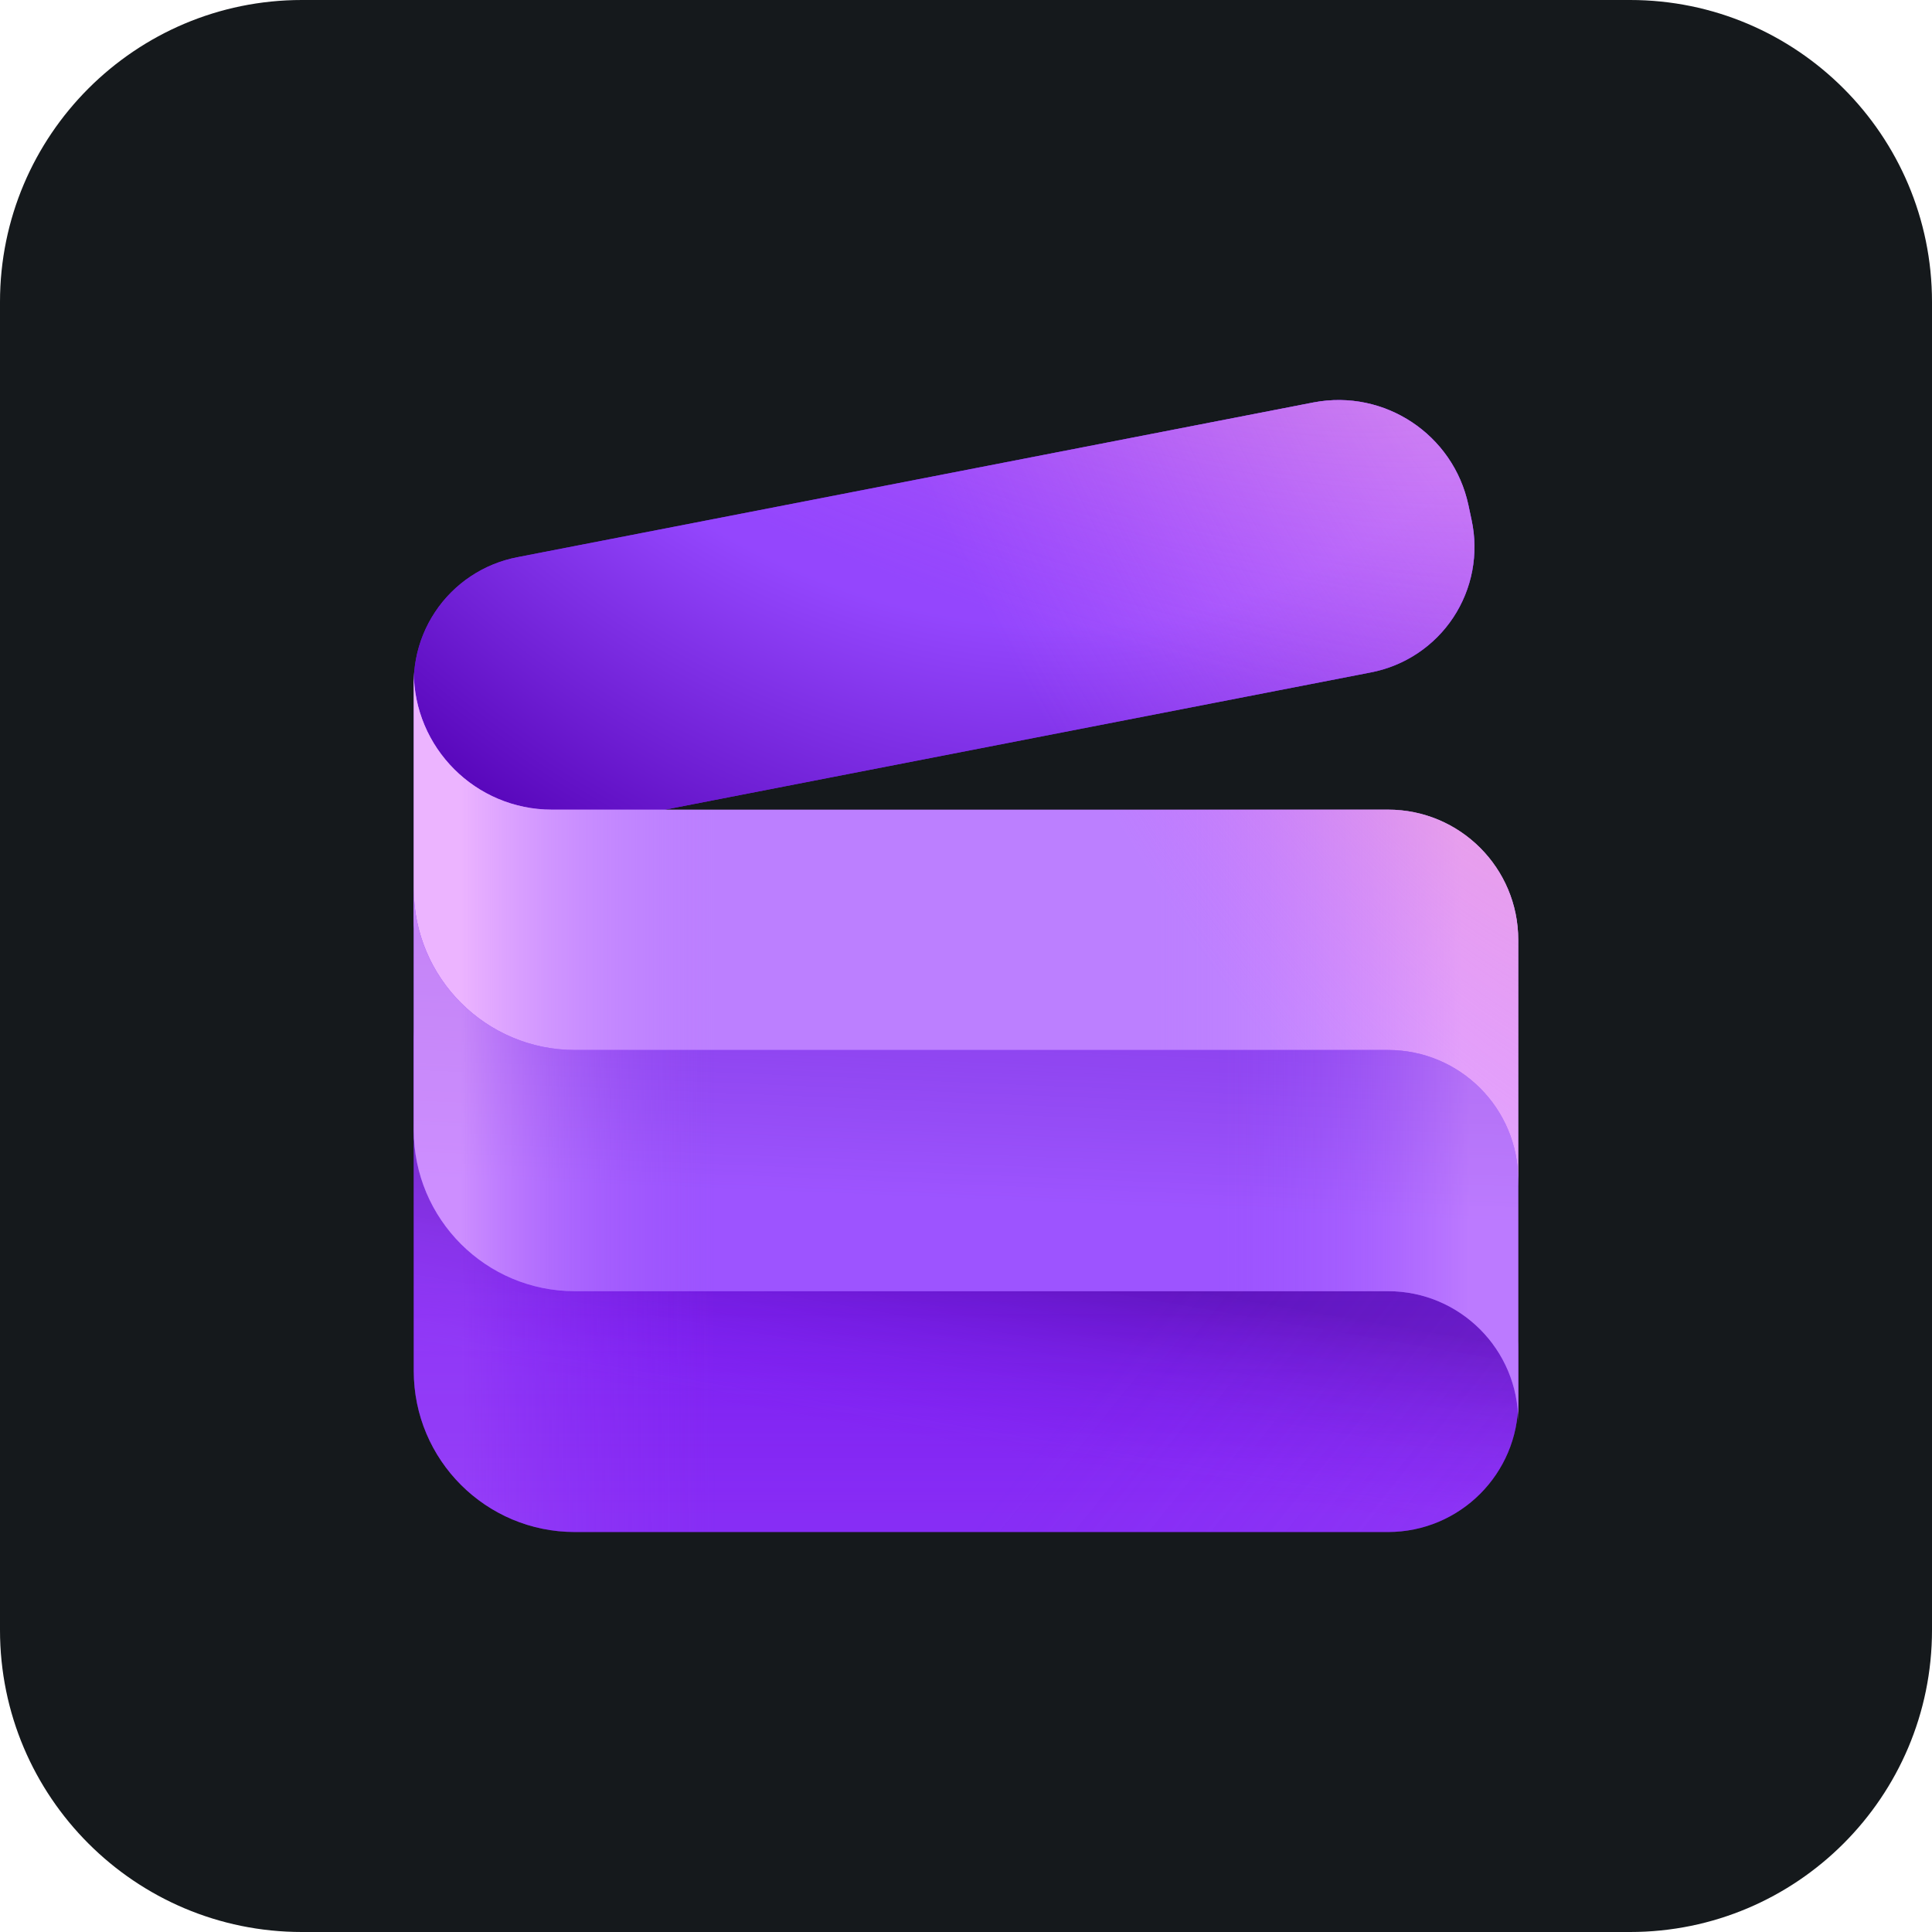
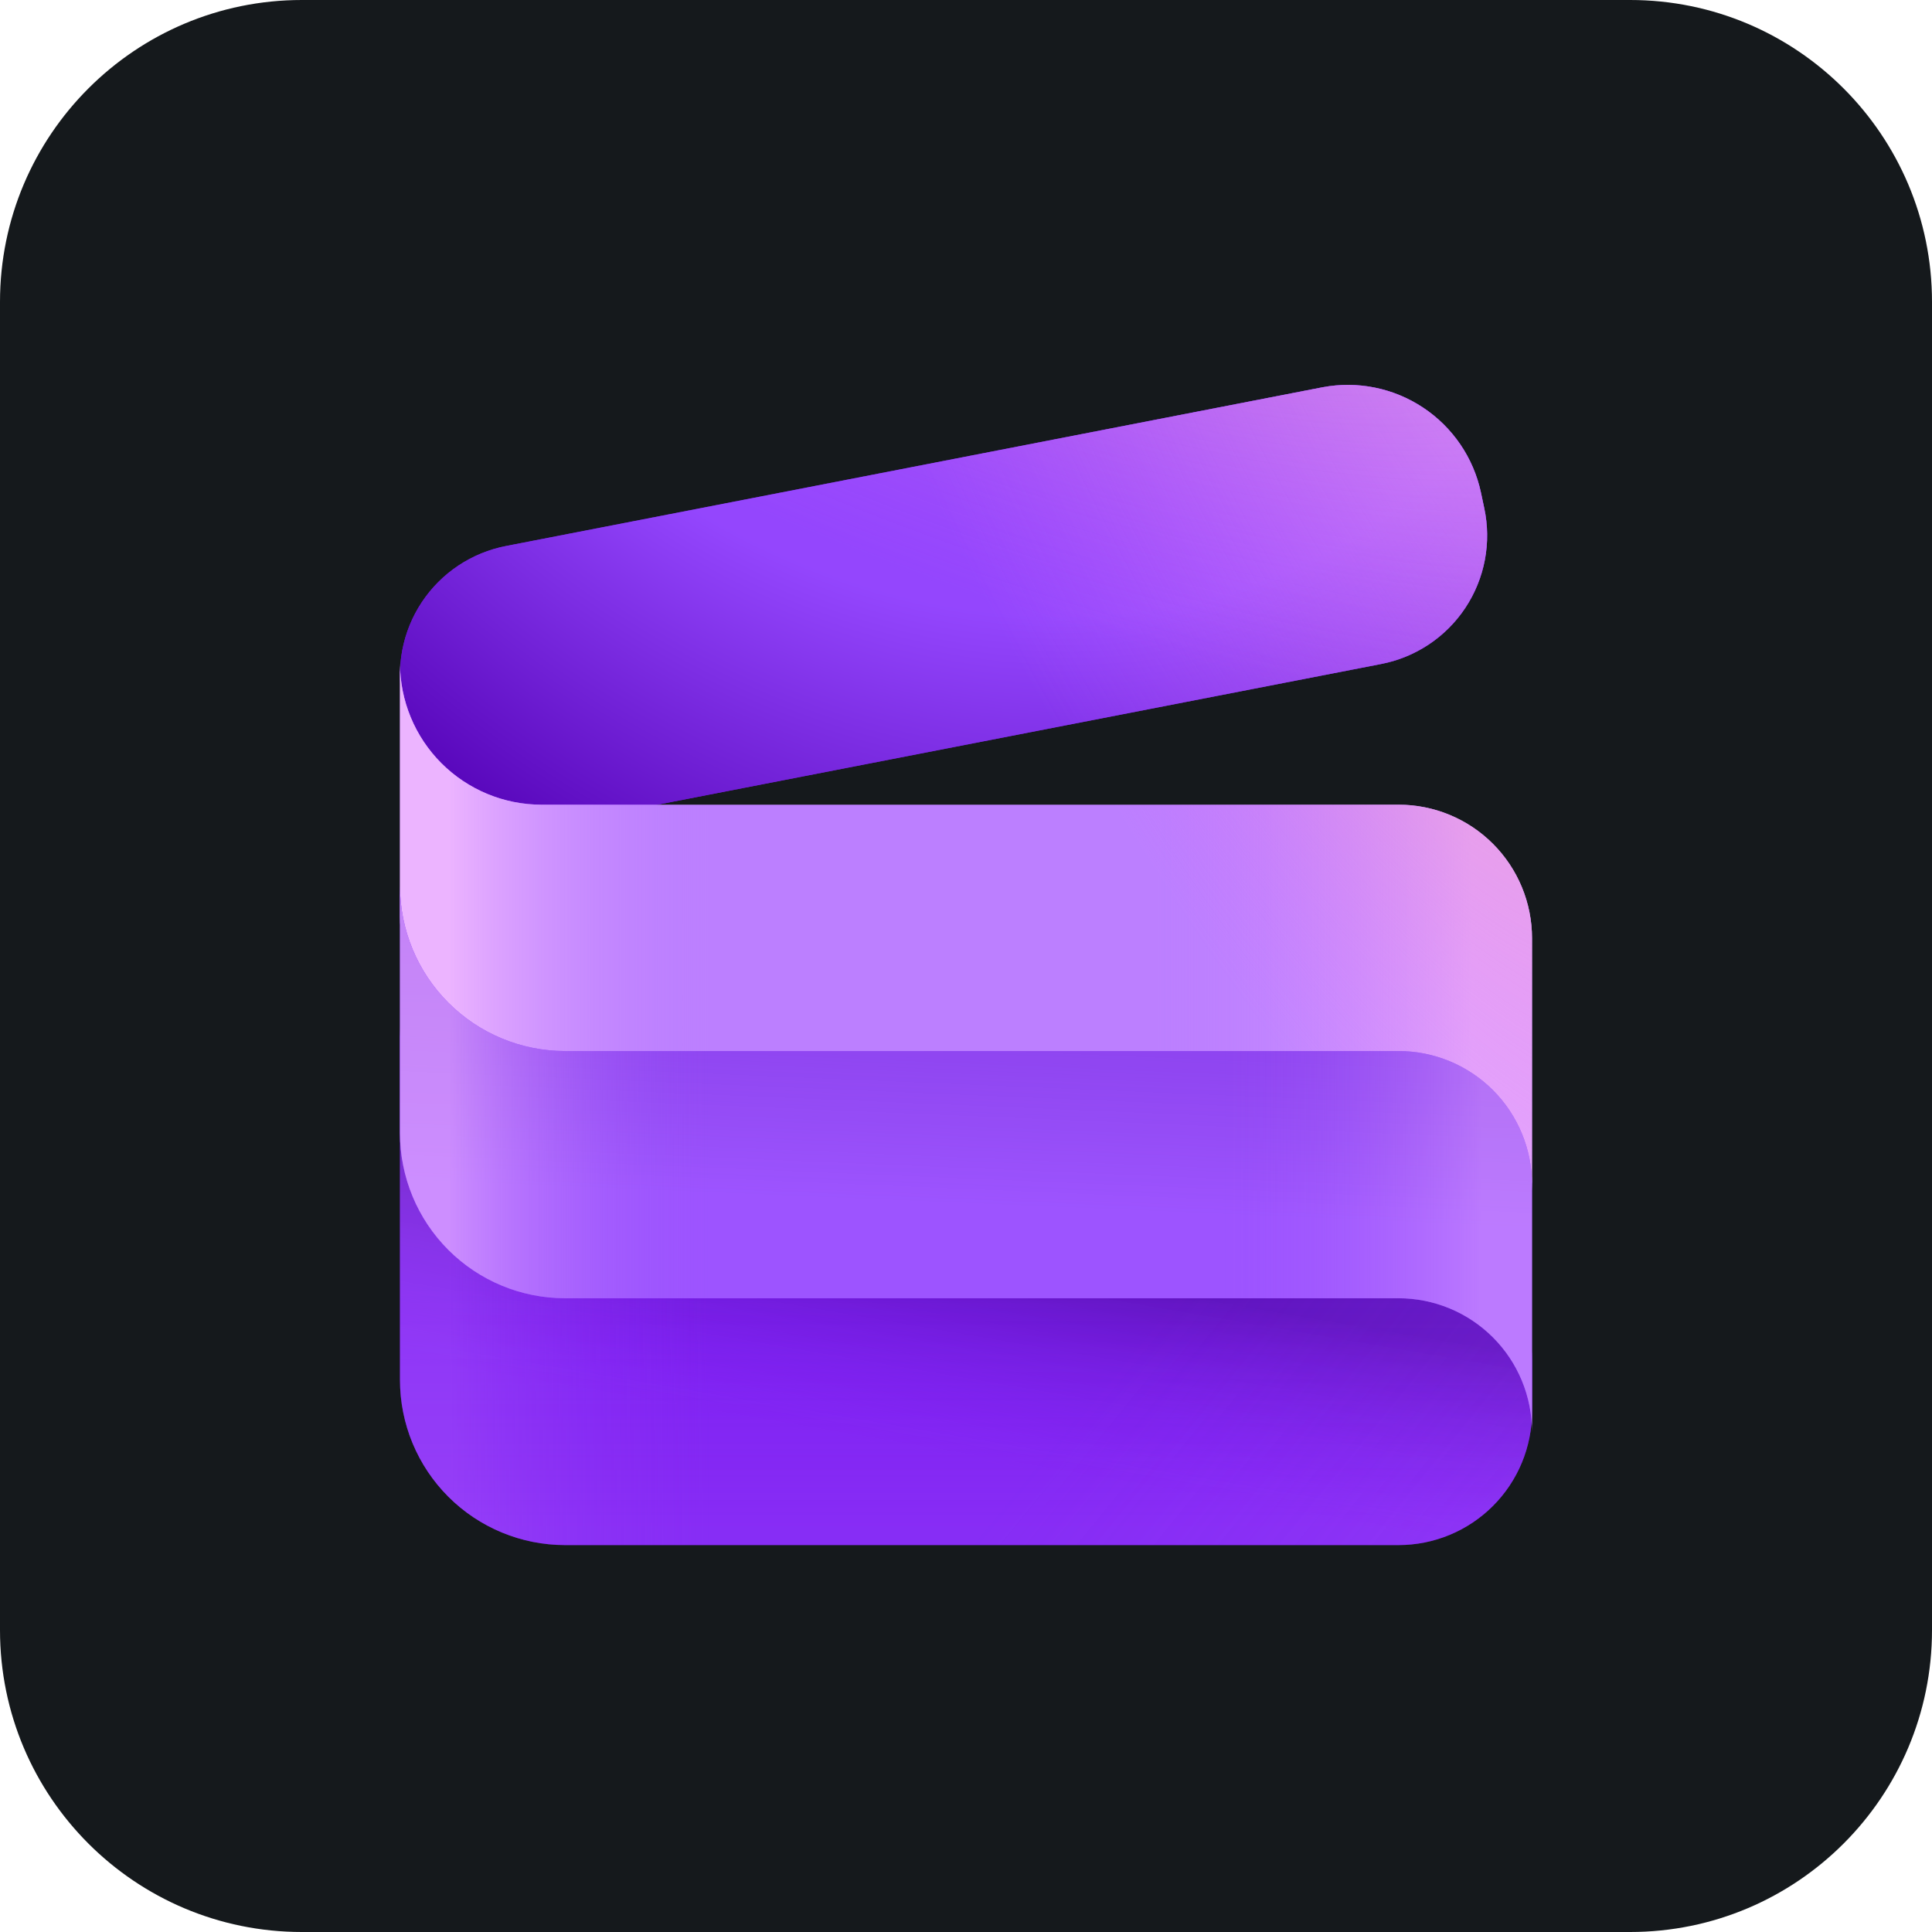
- <svg xmlns="http://www.w3.org/2000/svg" viewBox="0 0 256 256" xml:space="preserve" style="fill-rule:evenodd;clip-rule:evenodd;stroke-linejoin:round;stroke-miterlimit:2">
-   <path d="M256 40v176c0 22.077-17.923 40-40 40H40c-22.077 0-40-17.923-40-40V40C0 17.923 17.923 0 40 0h176c22.077 0 40 17.923 40 40" style="fill:#15191c" />
-   <path d="M23.555 3.45a2.886 2.886 0 0 1 3.362 2.23l.07.33a2.774 2.774 0 0 1-2.193 3.308L6.513 12.872a1.867 1.867 0 0 1-2.175-1.441l-.276-1.309a2.776 2.776 0 0 1 2.193-3.309z" style="fill:#7611f0;fill-rule:nonzero" transform="translate(30.433 32.282)scale(6.09793)" />
-   <path d="M23.555 3.45a2.886 2.886 0 0 1 3.362 2.23l.07.33a2.774 2.774 0 0 1-2.193 3.308L6.513 12.872a1.867 1.867 0 0 1-2.175-1.441l-.276-1.309a2.776 2.776 0 0 1 2.193-3.309z" style="fill:url(#a);fill-rule:nonzero" transform="translate(30.433 32.282)scale(6.09793)" />
-   <path d="M23.555 3.45a2.886 2.886 0 0 1 3.362 2.23l.07.33a2.774 2.774 0 0 1-2.193 3.308L6.513 12.872a1.867 1.867 0 0 1-2.175-1.441l-.276-1.309a2.776 2.776 0 0 1 2.193-3.309z" style="fill:url(#b);fill-rule:nonzero" transform="translate(30.433 32.282)scale(6.09793)" />
-   <path d="M23.555 3.45a2.886 2.886 0 0 1 3.362 2.23l.07.33a2.774 2.774 0 0 1-2.193 3.308L6.513 12.872a1.867 1.867 0 0 1-2.175-1.441l-.276-1.309a2.776 2.776 0 0 1 2.193-3.309z" style="fill:url(#c);fill-rule:nonzero" transform="translate(30.433 32.282)scale(6.09793)" />
-   <path d="M4 24.496a3.5 3.5 0 0 0 3.5 3.5h17.67a2.83 2.83 0 0 0 2.83-2.83v-1.079a3.125 3.125 0 0 0-3.125-3.125H7.967A3.967 3.967 0 0 1 4 16.996z" style="fill:#7611f0;fill-rule:nonzero" transform="translate(30.433 32.282)scale(6.09793)" />
-   <path d="M4 24.496a3.5 3.5 0 0 0 3.5 3.5h17.67a2.83 2.83 0 0 0 2.83-2.83v-1.079a3.125 3.125 0 0 0-3.125-3.125H7.967A3.967 3.967 0 0 1 4 16.996z" style="fill:#a966ff;fill-opacity:.2;fill-rule:nonzero" transform="translate(30.433 32.282)scale(6.09793)" />
-   <path d="M4 24.496a3.5 3.5 0 0 0 3.5 3.5h17.67a2.83 2.83 0 0 0 2.83-2.83v-1.079a3.125 3.125 0 0 0-3.125-3.125H7.967A3.967 3.967 0 0 1 4 16.996z" style="fill:url(#d);fill-rule:nonzero" transform="translate(30.433 32.282)scale(6.09793)" />
-   <path d="M4 24.496a3.5 3.5 0 0 0 3.5 3.5h17.67a2.83 2.83 0 0 0 2.83-2.83v-1.079a3.125 3.125 0 0 0-3.125-3.125H7.967A3.967 3.967 0 0 1 4 16.996z" style="fill:url(#e);fill-rule:nonzero" transform="translate(30.433 32.282)scale(6.09793)" />
-   <path d="M4 24.496a3.5 3.5 0 0 0 3.5 3.5h17.67a2.83 2.83 0 0 0 2.83-2.83v-1.079a3.125 3.125 0 0 0-3.125-3.125H7.967A3.967 3.967 0 0 1 4 16.996z" style="fill:url(#f);fill-rule:nonzero" transform="translate(30.433 32.282)scale(6.09793)" />
-   <path d="M4 24.496a3.5 3.5 0 0 0 3.5 3.5h17.67a2.83 2.83 0 0 0 2.83-2.83v-1.079a3.125 3.125 0 0 0-3.125-3.125H7.967A3.967 3.967 0 0 1 4 16.996z" style="fill:url(#g);fill-rule:nonzero" transform="translate(30.433 32.282)scale(6.09793)" />
-   <path d="M4 14.653a3 3 0 0 0 3 3h18.17a2.83 2.83 0 0 1 2.83 2.83v1.253-6.607a2.83 2.83 0 0 0-2.83-2.83H7a3 3 0 0 1-3-3v-.757z" style="fill:#bc7fff;fill-rule:nonzero" transform="translate(30.433 32.282)scale(6.09793)" />
-   <path d="M4 14.653a3 3 0 0 0 3 3h18.17a2.83 2.83 0 0 1 2.83 2.83v1.253-6.607a2.83 2.83 0 0 0-2.83-2.83H7a3 3 0 0 1-3-3v-.757z" style="fill:url(#h);fill-rule:nonzero" transform="translate(30.433 32.282)scale(6.09793)" />
-   <path d="M4 14.653a3 3 0 0 0 3 3h18.17a2.83 2.83 0 0 1 2.83 2.83v1.253-6.607a2.83 2.83 0 0 0-2.83-2.83H7a3 3 0 0 1-3-3v-.757z" style="fill:url(#i);fill-rule:nonzero" transform="translate(30.433 32.282)scale(6.09793)" />
-   <path d="M4 14.653a3 3 0 0 0 3 3h18.17a2.83 2.83 0 0 1 2.83 2.83v1.253-6.607a2.83 2.83 0 0 0-2.83-2.83H7a3 3 0 0 1-3-3v-.757z" style="fill:url(#j);fill-rule:nonzero" transform="translate(30.433 32.282)scale(6.09793)" />
-   <path d="M4 19.263a3.5 3.5 0 0 0 3.5 3.5h17.67A2.83 2.83 0 0 1 28 25.594v.186-5.429a2.83 2.83 0 0 0-2.83-2.829H7.5a3.5 3.5 0 0 1-3.5-3.5v-.459z" style="fill:#974cff;fill-rule:nonzero" transform="translate(30.433 32.282)scale(6.09793)" />
-   <path d="M4 19.263a3.5 3.5 0 0 0 3.5 3.5h17.67A2.83 2.83 0 0 1 28 25.594v.186-5.429a2.83 2.83 0 0 0-2.83-2.829H7.5a3.5 3.5 0 0 1-3.5-3.5v-.459z" style="fill:#a966ff;fill-opacity:.35;fill-rule:nonzero" transform="translate(30.433 32.282)scale(6.09793)" />
-   <path d="M4 19.263a3.5 3.5 0 0 0 3.5 3.5h17.67A2.83 2.83 0 0 1 28 25.594v.186-5.429a2.83 2.83 0 0 0-2.83-2.829H7.5a3.5 3.5 0 0 1-3.5-3.5v-.459z" style="fill:url(#k);fill-rule:nonzero" transform="translate(30.433 32.282)scale(6.09793)" />
-   <path d="M4 19.263a3.5 3.5 0 0 0 3.5 3.5h17.67A2.83 2.83 0 0 1 28 25.594v.186-5.429a2.83 2.83 0 0 0-2.83-2.829H7.5a3.5 3.5 0 0 1-3.5-3.5v-.459z" style="fill:url(#l);fill-rule:nonzero" transform="translate(30.433 32.282)scale(6.09793)" />
-   <path d="M4 19.263a3.5 3.5 0 0 0 3.5 3.5h17.67A2.83 2.83 0 0 1 28 25.594v.186-5.429a2.83 2.83 0 0 0-2.83-2.829H7.5a3.5 3.5 0 0 1-3.5-3.5v-.459z" style="fill:url(#m);fill-rule:nonzero" transform="translate(30.433 32.282)scale(6.09793)" />
-   <defs>
-     <linearGradient id="d" x1="0" y1="0" x2="1" y2="0" gradientUnits="userSpaceOnUse" gradientTransform="rotate(99.742 .219 19.425)scale(4.2256)">
-       <stop offset="0" style="stop-color:#330072;stop-opacity:.4" />
-       <stop offset="1" style="stop-color:#7611f0;stop-opacity:0" />
-     </linearGradient>
-     <linearGradient id="e" x1="0" y1="0" x2="1" y2="0" gradientUnits="userSpaceOnUse" gradientTransform="rotate(90 -6.559 15.945)scale(6.162)">
-       <stop offset="0" style="stop-color:#9136f2;stop-opacity:0" />
-       <stop offset=".84" style="stop-color:#b76aff;stop-opacity:.15" />
-       <stop offset="1" style="stop-color:#b76aff;stop-opacity:.15" />
-     </linearGradient>
-     <linearGradient id="f" x1="0" y1="0" x2="1" y2="0" gradientUnits="userSpaceOnUse" gradientTransform="rotate(179.49 5.223 11.074)scale(6.5465)">
-       <stop offset="0" style="stop-color:#9136f2;stop-opacity:0" />
-       <stop offset=".84" style="stop-color:#b76aff;stop-opacity:.3" />
-       <stop offset="1" style="stop-color:#b76aff;stop-opacity:.3" />
-     </linearGradient>
-     <linearGradient id="g" x1="0" y1="0" x2="1" y2="0" gradientUnits="userSpaceOnUse" gradientTransform="rotate(39.105 -20.808 40.325)scale(12.8233)">
-       <stop offset="0" style="stop-color:#9136f2;stop-opacity:0" />
-       <stop offset=".84" style="stop-color:#b76aff;stop-opacity:.2" />
-       <stop offset="1" style="stop-color:#b76aff;stop-opacity:.2" />
-     </linearGradient>
-     <linearGradient id="h" x1="0" y1="0" x2="1" y2="0" gradientUnits="userSpaceOnUse" gradientTransform="translate(10.545 14.734)scale(-6.54627)">
-       <stop offset="0" style="stop-color:#bc80ff;stop-opacity:0" />
-       <stop offset=".84" style="stop-color:#ecb4ff;stop-opacity:1" />
-       <stop offset="1" style="stop-color:#ecb4ff;stop-opacity:1" />
-     </linearGradient>
-     <linearGradient id="i" x1="0" y1="0" x2="1" y2="0" gradientUnits="userSpaceOnUse" gradientTransform="translate(20.049 14.734)scale(7.9513)">
-       <stop offset="0" style="stop-color:#bc7fff;stop-opacity:0" />
-       <stop offset=".84" style="stop-color:#ecb4ff;stop-opacity:.8" />
-       <stop offset="1" style="stop-color:#ecb4ff;stop-opacity:.8" />
-     </linearGradient>
-     <linearGradient id="k" x1="0" y1="0" x2="1" y2="0" gradientUnits="userSpaceOnUse" gradientTransform="rotate(92.408 2.738 15.43)scale(7.524)">
-       <stop offset="0" style="stop-color:#6200d5;stop-opacity:.4" />
-       <stop offset="1" style="stop-color:#3e008d;stop-opacity:0" />
-     </linearGradient>
-     <linearGradient id="l" x1="0" y1="0" x2="1" y2="0" gradientUnits="userSpaceOnUse" gradientTransform="translate(21.456 19.378)scale(6.5463)">
-       <stop offset="0" style="stop-color:#9b54fd;stop-opacity:0" />
-       <stop offset=".84" style="stop-color:#ecb4ff;stop-opacity:.4" />
-       <stop offset="1" style="stop-color:#ecb4ff;stop-opacity:.4" />
-     </linearGradient>
-     <linearGradient id="m" x1="0" y1="0" x2="1" y2="0" gradientUnits="userSpaceOnUse" gradientTransform="translate(10.545 19.378)scale(-6.54627)">
-       <stop offset="0" style="stop-color:#944ef6;stop-opacity:0" />
-       <stop offset=".84" style="stop-color:#ecb4ff;stop-opacity:.6" />
-       <stop offset="1" style="stop-color:#ecb4ff;stop-opacity:.6" />
-     </linearGradient>
-     <radialGradient id="a" cx="0" cy="0" r="1" gradientUnits="userSpaceOnUse" gradientTransform="matrix(-18.9532 10.4473 13.0275 22.466 15.615 -7.342)">
-       <stop offset="0" style="stop-color:#974cff;stop-opacity:.9" />
-       <stop offset=".63" style="stop-color:#974cff;stop-opacity:.9" />
-       <stop offset="1" style="stop-color:#5000b0;stop-opacity:.9" />
-     </radialGradient>
-     <radialGradient id="b" cx="0" cy="0" r="1" gradientUnits="userSpaceOnUse" gradientTransform="matrix(-17.295 8.04331 19.4035 38.9396 27.62 1.491)">
-       <stop offset="0" style="stop-color:#de91ff;stop-opacity:.6" />
-       <stop offset=".15" style="stop-color:#de91ff;stop-opacity:.6" />
-       <stop offset=".68" style="stop-color:#d373fc;stop-opacity:0" />
-       <stop offset="1" style="stop-color:#d373fc;stop-opacity:0" />
-     </radialGradient>
-     <radialGradient id="c" cx="0" cy="0" r="1" gradientUnits="userSpaceOnUse" gradientTransform="matrix(-7.0456 9.99321 29.2901 12.3726 17.695 -2.035)">
-       <stop offset="0" style="stop-color:#ffc7a3;stop-opacity:.4" />
-       <stop offset=".83" style="stop-color:#de67fd;stop-opacity:0" />
-       <stop offset="1" style="stop-color:#de67fd;stop-opacity:0" />
-     </radialGradient>
-     <radialGradient id="j" cx="0" cy="0" r="1" gradientUnits="userSpaceOnUse" gradientTransform="matrix(-7.8319 12.3486 15.8124 29.1661 23.832 -1.036)">
-       <stop offset="0" style="stop-color:#ffc7a3;stop-opacity:1" />
-       <stop offset=".83" style="stop-color:#de67fd;stop-opacity:0" />
-       <stop offset="1" style="stop-color:#de67fd;stop-opacity:0" />
-     </radialGradient>
-   </defs>
+ <svg xmlns="http://www.w3.org/2000/svg" width="256" height="256" title="Microsoft Clipchamp" viewBox="0 0 256 256" fill="none" id="microsoftclipchamp">
+   <style>
+ #microsoftclipchamp {
+     rect {fill: #15191C}
+ 
+     @media (prefers-color-scheme: light) {
+         rect {fill: #F4F2ED}
+     }
+ }
+ </style>
+   <rect width="256" height="256" rx="40" fill="#15191C" />
+   <path d="M175.219 51.319C179.848 50.437 184.638 51.401 188.565 54.006C192.492 56.611 195.243 60.649 196.231 65.256L196.669 67.319C197.154 69.578 197.183 71.912 196.754 74.183C196.325 76.454 195.446 78.616 194.169 80.542C192.892 82.469 191.243 84.12 189.318 85.4C187.394 86.679 185.233 87.561 182.962 87.994L68.706 110.206C65.713 110.777 62.615 110.155 60.075 108.472C57.535 106.789 55.754 104.179 55.112 101.2L53.387 93.019C52.903 90.759 52.874 88.425 53.304 86.154C53.733 83.883 54.612 81.721 55.889 79.794C57.166 77.868 58.815 76.216 60.739 74.935C62.663 73.655 64.823 72.772 67.094 72.338L175.219 51.319Z" fill="#7611F0" />
+   <path d="M175.219 51.319C179.848 50.437 184.638 51.401 188.565 54.006C192.492 56.611 195.243 60.649 196.231 65.256L196.669 67.319C197.154 69.578 197.183 71.912 196.754 74.183C196.325 76.454 195.446 78.616 194.169 80.542C192.892 82.469 191.243 84.12 189.318 85.4C187.394 86.679 185.233 87.561 182.962 87.994L68.706 110.206C65.713 110.777 62.615 110.155 60.075 108.472C57.535 106.789 55.754 104.179 55.112 101.2L53.387 93.019C52.903 90.759 52.874 88.425 53.304 86.154C53.733 83.883 54.612 81.721 55.889 79.794C57.166 77.868 58.815 76.216 60.739 74.935C62.663 73.655 64.823 72.772 67.094 72.338L175.219 51.319Z" fill="url(#paint0_radial_189_100)" />
+   <path d="M175.219 51.319C179.848 50.437 184.638 51.401 188.565 54.006C192.492 56.611 195.243 60.649 196.231 65.256L196.669 67.319C197.154 69.578 197.183 71.912 196.754 74.183C196.325 76.454 195.446 78.616 194.169 80.542C192.892 82.469 191.243 84.12 189.318 85.4C187.394 86.679 185.233 87.561 182.962 87.994L68.706 110.206C65.713 110.777 62.615 110.155 60.075 108.472C57.535 106.789 55.754 104.179 55.112 101.2L53.387 93.019C52.903 90.759 52.874 88.425 53.304 86.154C53.733 83.883 54.612 81.721 55.889 79.794C57.166 77.868 58.815 76.216 60.739 74.935C62.663 73.655 64.823 72.772 67.094 72.338L175.219 51.319Z" fill="url(#paint1_radial_189_100)" />
+   <path d="M175.219 51.319C179.848 50.437 184.638 51.401 188.565 54.006C192.492 56.611 195.243 60.649 196.231 65.256L196.669 67.319C197.154 69.578 197.183 71.912 196.754 74.183C196.325 76.454 195.446 78.616 194.169 80.542C192.892 82.469 191.243 84.12 189.318 85.4C187.394 86.679 185.233 87.561 182.962 87.994L68.706 110.206C65.713 110.777 62.615 110.155 60.075 108.472C57.535 106.789 55.754 104.179 55.112 101.2L53.387 93.019C52.903 90.759 52.874 88.425 53.304 86.154C53.733 83.883 54.612 81.721 55.889 79.794C57.166 77.868 58.815 76.216 60.739 74.935C62.663 73.655 64.823 72.772 67.094 72.338L175.219 51.319Z" fill="url(#paint2_radial_189_100)" />
+   <path d="M53 182.856C53 188.658 55.305 194.222 59.407 198.324C63.509 202.427 69.073 204.731 74.875 204.731H185.313C187.635 204.731 189.935 204.274 192.081 203.385C194.227 202.496 196.177 201.193 197.819 199.551C199.462 197.908 200.765 195.958 201.654 193.812C202.542 191.667 203 189.367 203 187.044V180.3C203 177.735 202.495 175.195 201.513 172.826C200.532 170.456 199.093 168.303 197.279 166.489C195.466 164.676 193.313 163.237 190.943 162.255C188.573 161.274 186.034 160.769 183.469 160.769H77.794C71.219 160.769 64.914 158.157 60.264 153.509C55.615 148.861 53.002 142.556 53 135.981V182.856Z" fill="#7611F0" />
+   <path d="M53 182.856C53 188.658 55.305 194.222 59.407 198.324C63.509 202.427 69.073 204.731 74.875 204.731H185.313C187.635 204.731 189.935 204.274 192.081 203.385C194.227 202.496 196.177 201.193 197.819 199.551C199.462 197.908 200.765 195.958 201.654 193.812C202.542 191.667 203 189.367 203 187.044V180.3C203 177.735 202.495 175.195 201.513 172.826C200.532 170.456 199.093 168.303 197.279 166.489C195.466 164.676 193.313 163.237 190.943 162.255C188.573 161.274 186.034 160.769 183.469 160.769H77.794C71.219 160.769 64.914 158.157 60.264 153.509C55.615 148.861 53.002 142.556 53 135.981V182.856Z" fill="#A966FF" fill-opacity="0.2" />
+   <path d="M53 182.856C53 188.658 55.305 194.222 59.407 198.324C63.509 202.427 69.073 204.731 74.875 204.731H185.313C187.635 204.731 189.935 204.274 192.081 203.385C194.227 202.496 196.177 201.193 197.819 199.551C199.462 197.908 200.765 195.958 201.654 193.812C202.542 191.667 203 189.367 203 187.044V180.3C203 177.735 202.495 175.195 201.513 172.826C200.532 170.456 199.093 168.303 197.279 166.489C195.466 164.676 193.313 163.237 190.943 162.255C188.573 161.274 186.034 160.769 183.469 160.769H77.794C71.219 160.769 64.914 158.157 60.264 153.509C55.615 148.861 53.002 142.556 53 135.981V182.856Z" fill="url(#paint3_linear_189_100)" />
+   <path d="M53 182.856C53 188.658 55.305 194.222 59.407 198.324C63.509 202.427 69.073 204.731 74.875 204.731H185.313C187.635 204.731 189.935 204.274 192.081 203.385C194.227 202.496 196.177 201.193 197.819 199.551C199.462 197.908 200.765 195.958 201.654 193.812C202.542 191.667 203 189.367 203 187.044V180.3C203 177.735 202.495 175.195 201.513 172.826C200.532 170.456 199.093 168.303 197.279 166.489C195.466 164.676 193.313 163.237 190.943 162.255C188.573 161.274 186.034 160.769 183.469 160.769H77.794C71.219 160.769 64.914 158.157 60.264 153.509C55.615 148.861 53.002 142.556 53 135.981V182.856Z" fill="url(#paint4_linear_189_100)" />
+   <path d="M53 182.856C53 188.658 55.305 194.222 59.407 198.324C63.509 202.427 69.073 204.731 74.875 204.731H185.313C187.635 204.731 189.935 204.274 192.081 203.385C194.227 202.496 196.177 201.193 197.819 199.551C199.462 197.908 200.765 195.958 201.654 193.812C202.542 191.667 203 189.367 203 187.044V180.3C203 177.735 202.495 175.195 201.513 172.826C200.532 170.456 199.093 168.303 197.279 166.489C195.466 164.676 193.313 163.237 190.943 162.255C188.573 161.274 186.034 160.769 183.469 160.769H77.794C71.219 160.769 64.914 158.157 60.264 153.509C55.615 148.861 53.002 142.556 53 135.981V182.856Z" fill="url(#paint5_linear_189_100)" />
+   <path d="M53 182.856C53 188.658 55.305 194.222 59.407 198.324C63.509 202.427 69.073 204.731 74.875 204.731H185.313C187.635 204.731 189.935 204.274 192.081 203.385C194.227 202.496 196.177 201.193 197.819 199.551C199.462 197.908 200.765 195.958 201.654 193.812C202.542 191.667 203 189.367 203 187.044V180.3C203 177.735 202.495 175.195 201.513 172.826C200.532 170.456 199.093 168.303 197.279 166.489C195.466 164.676 193.313 163.237 190.943 162.255C188.573 161.274 186.034 160.769 183.469 160.769H77.794C71.219 160.769 64.914 158.157 60.264 153.509C55.615 148.861 53.002 142.556 53 135.981V182.856Z" fill="url(#paint6_linear_189_100)" />
+   <path d="M53 121.337C53 126.31 54.975 131.079 58.492 134.596C62.008 138.112 66.777 140.087 71.75 140.087H185.313C190.004 140.087 194.502 141.951 197.819 145.268C201.136 148.585 203 153.084 203 157.775V165.606V124.312C203 119.621 201.136 115.123 197.819 111.806C194.502 108.488 190.004 106.625 185.313 106.625H71.75C66.777 106.625 62.008 104.65 58.492 101.133C54.975 97.617 53 92.848 53 87.875V83.144V121.337Z" fill="#BC7FFF" />
+   <path d="M53 121.337C53 126.31 54.975 131.079 58.492 134.596C62.008 138.112 66.777 140.087 71.75 140.087H185.313C190.004 140.087 194.502 141.951 197.819 145.268C201.136 148.585 203 153.084 203 157.775V165.606V124.312C203 119.621 201.136 115.123 197.819 111.806C194.502 108.488 190.004 106.625 185.313 106.625H71.75C66.777 106.625 62.008 104.65 58.492 101.133C54.975 97.617 53 92.848 53 87.875V83.144V121.337Z" fill="url(#paint7_linear_189_100)" />
+   <path d="M53 121.337C53 126.31 54.975 131.079 58.492 134.596C62.008 138.112 66.777 140.087 71.75 140.087H185.313C190.004 140.087 194.502 141.951 197.819 145.268C201.136 148.585 203 153.084 203 157.775V165.606V124.312C203 119.621 201.136 115.123 197.819 111.806C194.502 108.488 190.004 106.625 185.313 106.625H71.75C66.777 106.625 62.008 104.65 58.492 101.133C54.975 97.617 53 92.848 53 87.875V83.144V121.337Z" fill="url(#paint8_linear_189_100)" />
+   <path d="M53 121.337C53 126.31 54.975 131.079 58.492 134.596C62.008 138.112 66.777 140.087 71.75 140.087H185.313C190.004 140.087 194.502 141.951 197.819 145.268C201.136 148.585 203 153.084 203 157.775V165.606V124.312C203 119.621 201.136 115.123 197.819 111.806C194.502 108.488 190.004 106.625 185.313 106.625H71.75C66.777 106.625 62.008 104.65 58.492 101.133C54.975 97.617 53 92.848 53 87.875V83.144V121.337Z" fill="url(#paint9_radial_189_100)" />
+   <path d="M53 150.15C53 155.952 55.305 161.516 59.407 165.618C63.509 169.72 69.073 172.025 74.875 172.025H185.313C187.636 172.025 189.936 172.483 192.083 173.372C194.229 174.261 196.179 175.565 197.822 177.208C199.464 178.851 200.767 180.801 201.655 182.948C202.544 185.095 203.001 187.395 203 189.719V190.881V156.95C202.998 152.26 201.134 147.763 197.817 144.447C194.5 141.131 190.002 139.269 185.313 139.269H74.875C69.073 139.269 63.509 136.964 59.407 132.862C55.305 128.759 53 123.195 53 117.394V114.525V150.15Z" fill="#974CFF" />
+   <path d="M53 150.15C53 155.952 55.305 161.516 59.407 165.618C63.509 169.72 69.073 172.025 74.875 172.025H185.313C187.636 172.025 189.936 172.483 192.083 173.372C194.229 174.261 196.179 175.565 197.822 177.208C199.464 178.851 200.767 180.801 201.655 182.948C202.544 185.095 203.001 187.395 203 189.719V190.881V156.95C202.998 152.26 201.134 147.763 197.817 144.447C194.5 141.131 190.002 139.269 185.313 139.269H74.875C69.073 139.269 63.509 136.964 59.407 132.862C55.305 128.759 53 123.195 53 117.394V114.525V150.15Z" fill="#A966FF" fill-opacity="0.35" />
+   <path d="M53 150.15C53 155.952 55.305 161.516 59.407 165.618C63.509 169.72 69.073 172.025 74.875 172.025H185.313C187.636 172.025 189.936 172.483 192.083 173.372C194.229 174.261 196.179 175.565 197.822 177.208C199.464 178.851 200.767 180.801 201.655 182.948C202.544 185.095 203.001 187.395 203 189.719V190.881V156.95C202.998 152.26 201.134 147.763 197.817 144.447C194.5 141.131 190.002 139.269 185.313 139.269H74.875C69.073 139.269 63.509 136.964 59.407 132.862C55.305 128.759 53 123.195 53 117.394V114.525V150.15Z" fill="url(#paint10_linear_189_100)" />
+   <path d="M53 150.15C53 155.952 55.305 161.516 59.407 165.618C63.509 169.72 69.073 172.025 74.875 172.025H185.313C187.636 172.025 189.936 172.483 192.083 173.372C194.229 174.261 196.179 175.565 197.822 177.208C199.464 178.851 200.767 180.801 201.655 182.948C202.544 185.095 203.001 187.395 203 189.719V190.881V156.95C202.998 152.26 201.134 147.763 197.817 144.447C194.5 141.131 190.002 139.269 185.313 139.269H74.875C69.073 139.269 63.509 136.964 59.407 132.862C55.305 128.759 53 123.195 53 117.394V114.525V150.15Z" fill="url(#paint11_linear_189_100)" />
+   <path d="M53 150.15C53 155.952 55.305 161.516 59.407 165.618C63.509 169.72 69.073 172.025 74.875 172.025H185.313C187.636 172.025 189.936 172.483 192.083 173.372C194.229 174.261 196.179 175.565 197.822 177.208C199.464 178.851 200.767 180.801 201.655 182.948C202.544 185.095 203.001 187.395 203 189.719V190.881V156.95C202.998 152.26 201.134 147.763 197.817 144.447C194.5 141.131 190.002 139.269 185.313 139.269H74.875C69.073 139.269 63.509 136.964 59.407 132.862C55.305 128.759 53 123.195 53 117.394V114.525V150.15Z" fill="url(#paint12_linear_189_100)" />
+   <radialGradient id="paint0_radial_189_100" cx="0" cy="0" r="1" gradientTransform="matrix(-118.457 65.2956 81.4219 140.412 125.594 -16.1312)" gradientUnits="userSpaceOnUse">
+     <stop stop-color="#974CFF" stop-opacity="0.9" />
+     <stop offset="0.63" stop-color="#974CFF" stop-opacity="0.9" />
+     <stop offset="1" stop-color="#5000B0" stop-opacity="0.9" />
+   </radialGradient>
+   <radialGradient id="paint1_radial_189_100" cx="0" cy="0" r="1" gradientTransform="matrix(-108.094 50.2707 121.272 243.372 200.625 39.075)" gradientUnits="userSpaceOnUse">
+     <stop stop-color="#DE91FF" stop-opacity="0.6" />
+     <stop offset="0.15" stop-color="#DE91FF" stop-opacity="0.6" />
+     <stop offset="0.68" stop-color="#D373FC" stop-opacity="0" />
+     <stop offset="1" stop-color="#D373FC" stop-opacity="0" />
+   </radialGradient>
+   <radialGradient id="paint2_radial_189_100" cx="0" cy="0" r="1" gradientTransform="matrix(-44.035 62.4576 183.063 77.3287 138.594 17.0375)" gradientUnits="userSpaceOnUse">
+     <stop stop-color="#FFC7A3" stop-opacity="0.4" />
+     <stop offset="0.83" stop-color="#DE67FD" stop-opacity="0" />
+     <stop offset="1" stop-color="#DE67FD" stop-opacity="0" />
+   </radialGradient>
+   <linearGradient id="paint3_linear_189_100" x1="149.256" y1="170.357" x2="144.787" y2="196.386" gradientUnits="userSpaceOnUse">
+     <stop stop-color="#330072" stop-opacity="0.4" />
+     <stop offset="1" stop-color="#7611F0" stop-opacity="0" />
+   </linearGradient>
+   <linearGradient id="paint4_linear_189_100" x1="86.662" y1="170.406" x2="86.662" y2="208.919" gradientUnits="userSpaceOnUse">
+     <stop stop-color="#9136F2" stop-opacity="0" />
+     <stop offset="0.84" stop-color="#B76AFF" stop-opacity="0.15" />
+     <stop offset="1" stop-color="#B76AFF" stop-opacity="0.15" />
+   </linearGradient>
+   <linearGradient id="paint5_linear_189_100" x1="93.902" y1="167.888" x2="52.988" y2="168.252" gradientUnits="userSpaceOnUse">
+     <stop stop-color="#9136F2" stop-opacity="0" />
+     <stop offset="0.84" stop-color="#B76AFF" stop-opacity="0.3" />
+     <stop offset="1" stop-color="#B76AFF" stop-opacity="0.3" />
+   </linearGradient>
+   <linearGradient id="paint6_linear_189_100" x1="157.835" y1="168.242" x2="220.027" y2="218.793" gradientUnits="userSpaceOnUse">
+     <stop stop-color="#9136F2" stop-opacity="0" />
+     <stop offset="0.84" stop-color="#B76AFF" stop-opacity="0.2" />
+     <stop offset="1" stop-color="#B76AFF" stop-opacity="0.2" />
+   </linearGradient>
+   <linearGradient id="paint7_linear_189_100" x1="93.906" y1="121.844" x2="52.992" y2="121.844" gradientUnits="userSpaceOnUse">
+     <stop stop-color="#BC80FF" stop-opacity="0" />
+     <stop offset="0.84" stop-color="#ECB4FF" />
+     <stop offset="1" stop-color="#ECB4FF" />
+   </linearGradient>
+   <linearGradient id="paint8_linear_189_100" x1="153.306" y1="121.844" x2="203.002" y2="121.844" gradientUnits="userSpaceOnUse">
+     <stop stop-color="#BC7FFF" stop-opacity="0" />
+     <stop offset="0.84" stop-color="#ECB4FF" stop-opacity="0.8" />
+     <stop offset="1" stop-color="#ECB4FF" stop-opacity="0.8" />
+   </linearGradient>
+   <radialGradient id="paint9_radial_189_100" cx="0" cy="0" r="1" gradientTransform="matrix(-48.9494 77.1788 98.8275 182.288 176.95 23.2812)" gradientUnits="userSpaceOnUse">
+     <stop stop-color="#FFC7A3" />
+     <stop offset="0.83" stop-color="#DE67FD" stop-opacity="0" />
+     <stop offset="1" stop-color="#DE67FD" stop-opacity="0" />
+   </radialGradient>
+   <linearGradient id="paint10_linear_189_100" x1="142.184" y1="113.148" x2="140.208" y2="160.132" gradientUnits="userSpaceOnUse">
+     <stop stop-color="#6200D5" stop-opacity="0.4" />
+     <stop offset="1" stop-color="#3E008D" stop-opacity="0" />
+   </linearGradient>
+   <linearGradient id="paint11_linear_189_100" x1="162.1" y1="150.869" x2="203.014" y2="150.869" gradientUnits="userSpaceOnUse">
+     <stop stop-color="#9B54FD" stop-opacity="0" />
+     <stop offset="0.84" stop-color="#ECB4FF" stop-opacity="0.4" />
+     <stop offset="1" stop-color="#ECB4FF" stop-opacity="0.4" />
+   </linearGradient>
+   <linearGradient id="paint12_linear_189_100" x1="93.906" y1="150.869" x2="52.992" y2="150.869" gradientUnits="userSpaceOnUse">
+     <stop stop-color="#944EF6" stop-opacity="0" />
+     <stop offset="0.84" stop-color="#ECB4FF" stop-opacity="0.6" />
+     <stop offset="1" stop-color="#ECB4FF" stop-opacity="0.6" />
+   </linearGradient>
</svg>
